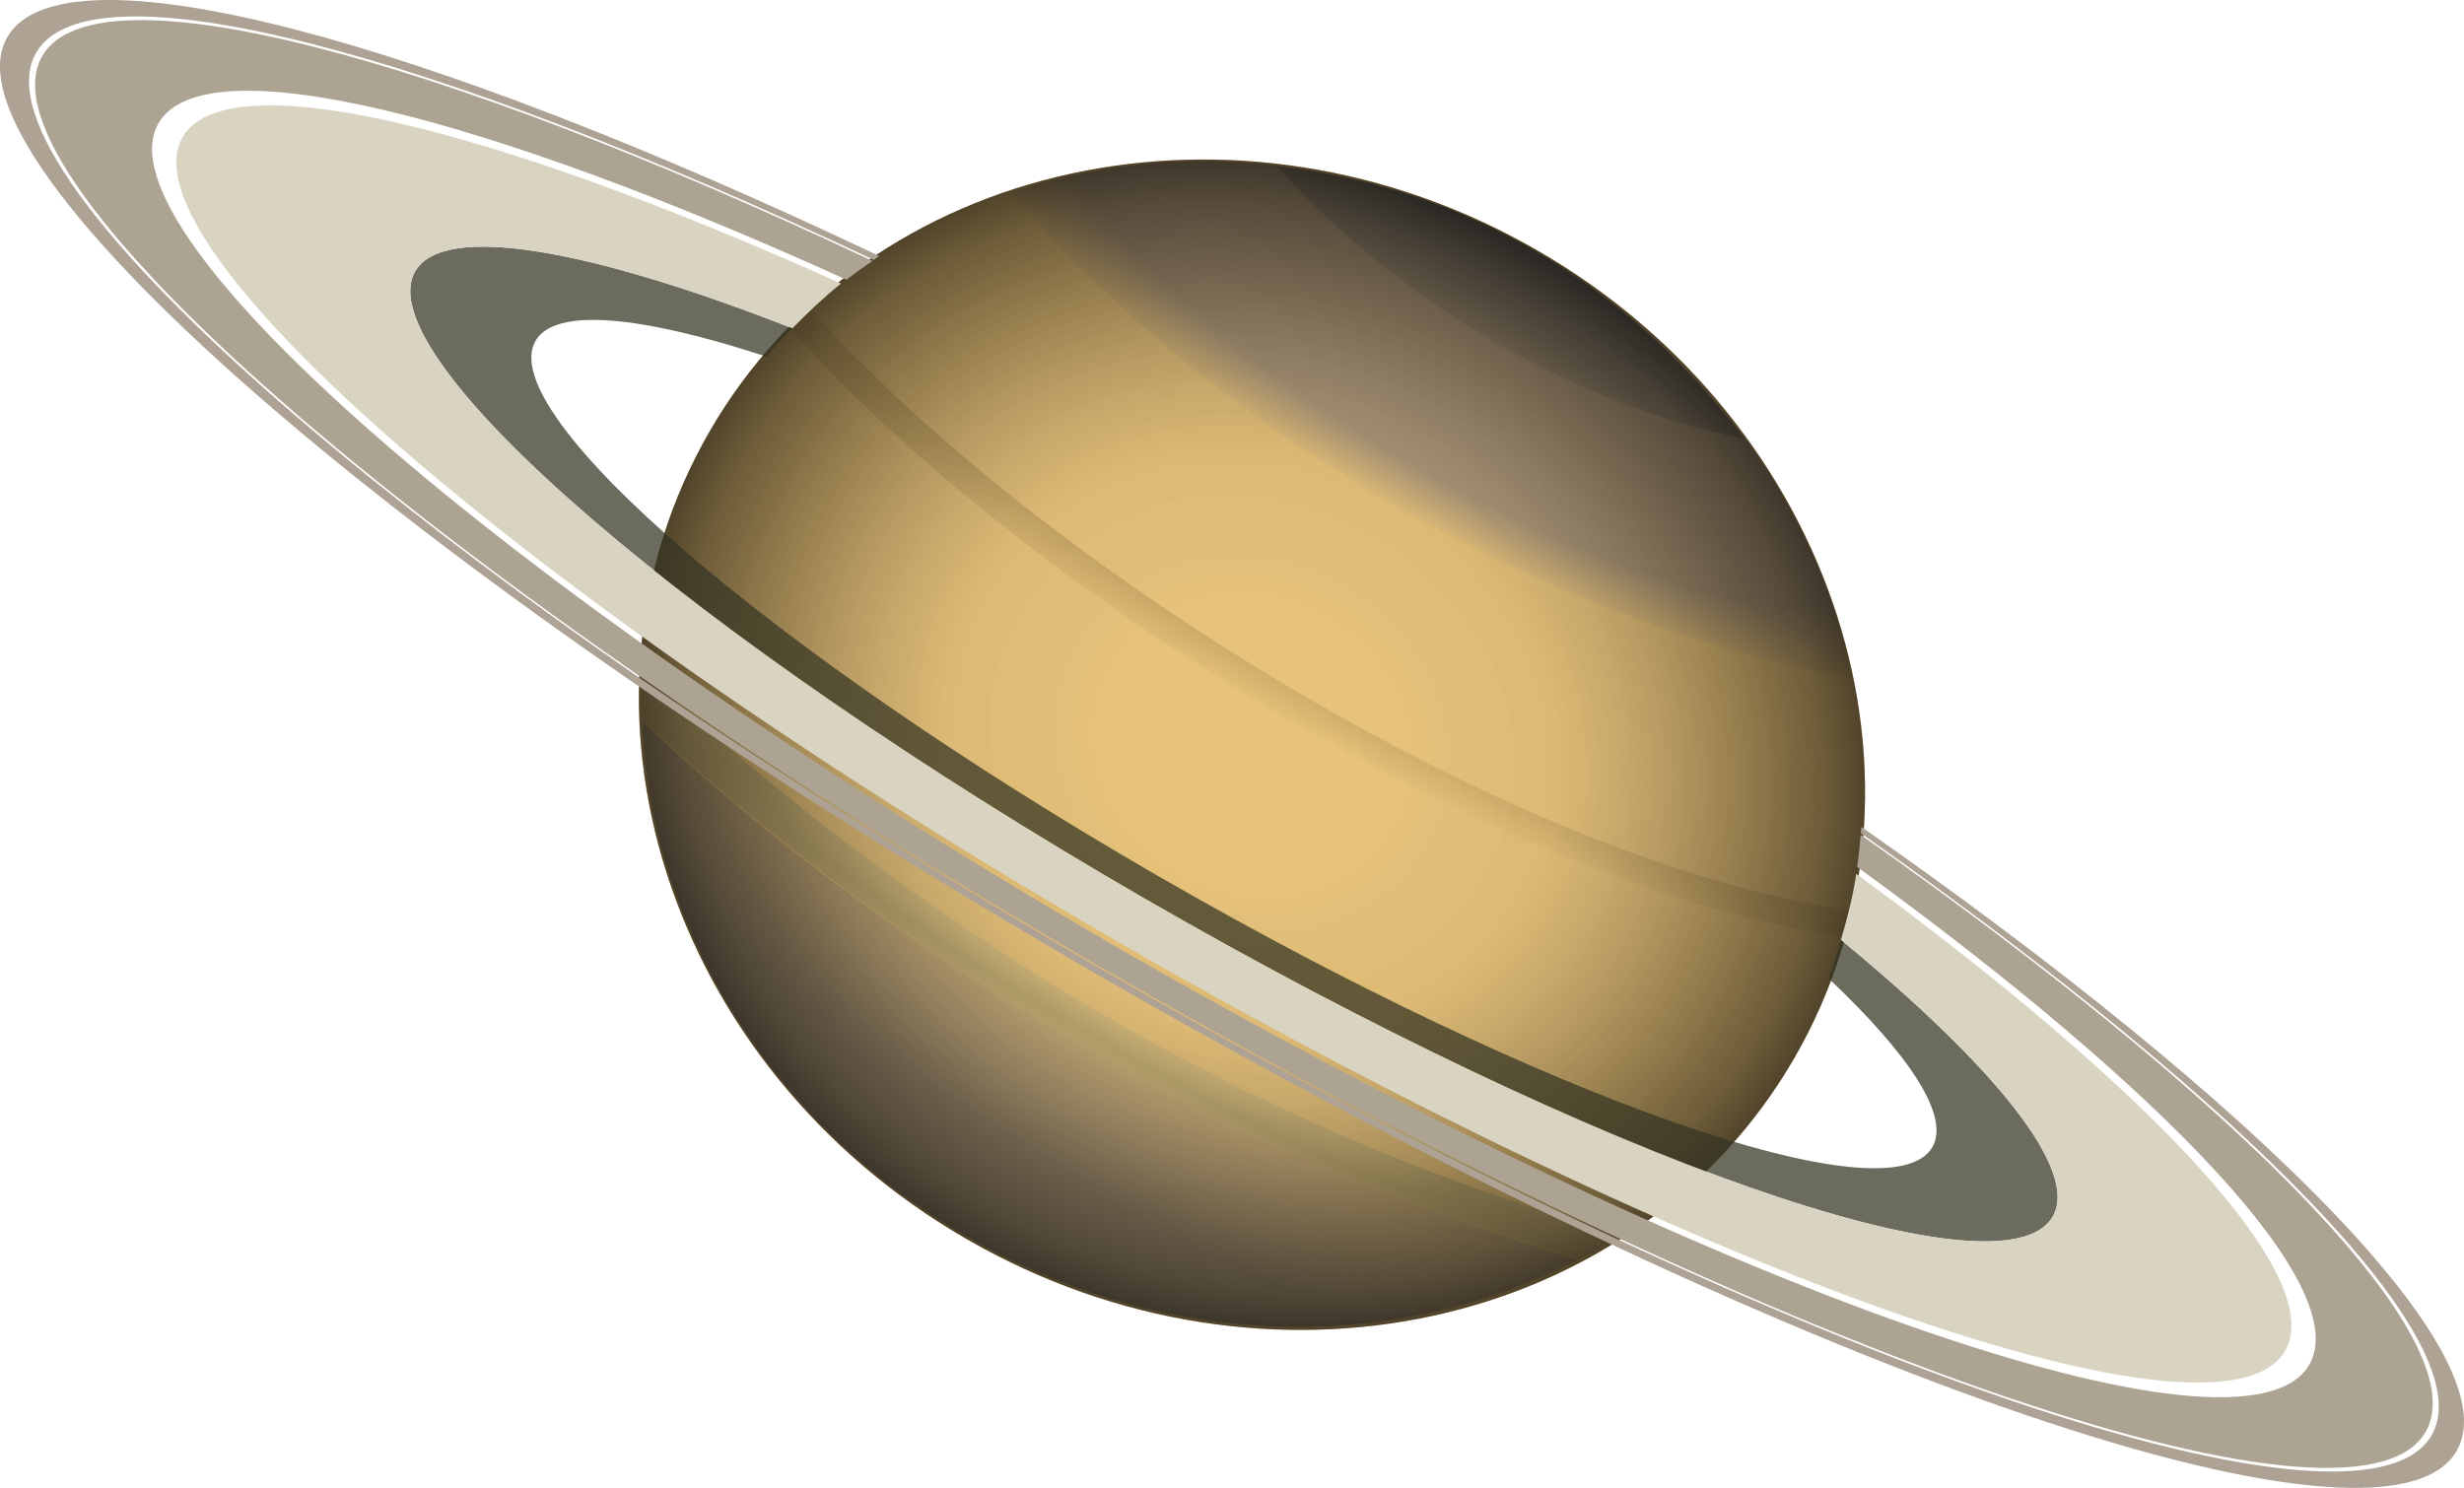
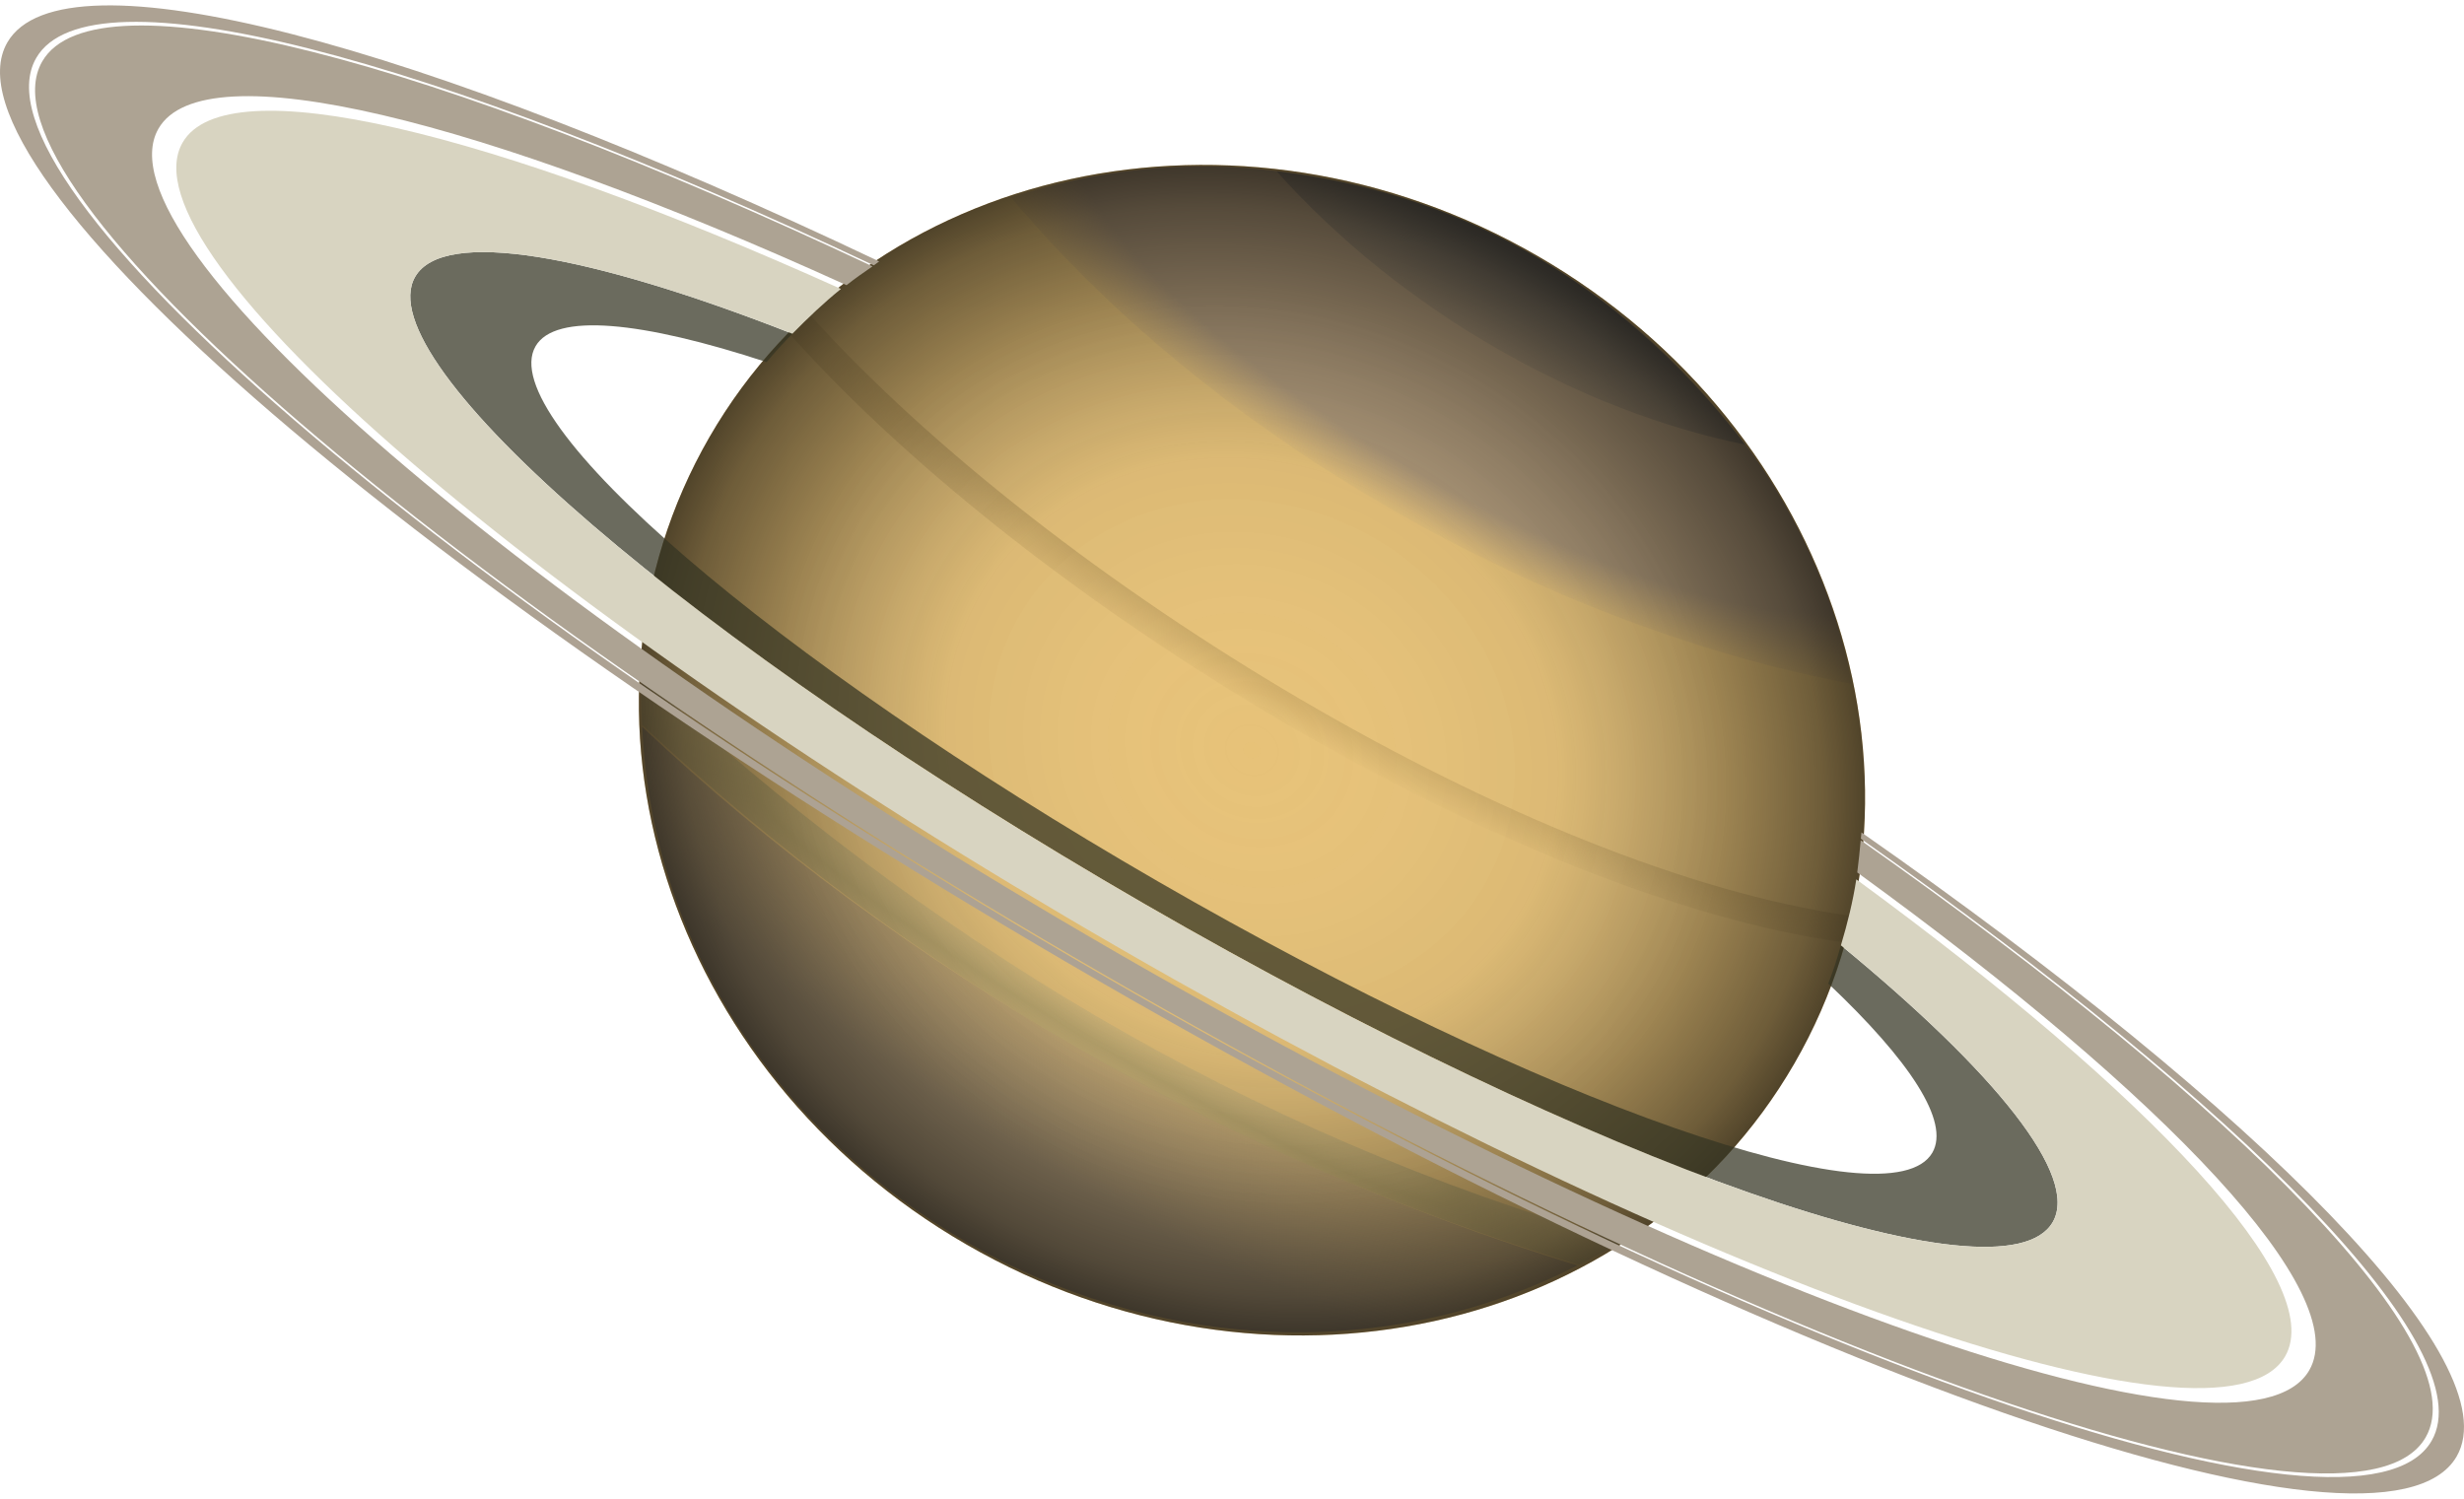
- <svg xmlns="http://www.w3.org/2000/svg" id="svg8145" viewBox="0 0 120 72.475" version="1.1" width="100%" height="100%">
+ <svg xmlns="http://www.w3.org/2000/svg" id="svg8145" viewBox="0 0 120 72.475" version="1.1" width="120" height="73">
  <defs id="defs8148">
    <radialGradient id="radialGradient22276" gradientUnits="userSpaceOnUse" cy="629.84" cx="1143" gradientTransform="scale(1.0677,0.93656)" r="184.27">
      <stop id="stop18198" style="stop-color:#ffffff;stop-opacity:0" offset="0" />
      <stop id="stop19932" style="stop-color:#3f3f3f;stop-opacity:.071" offset=".5" />
      <stop id="stop19926" style="stop-color:#000000;stop-opacity:.33" offset=".78" />
      <stop id="stop19928" style="stop-color:#000000;stop-opacity:.522" offset=".93" />
      <stop id="stop18200" style="stop-color:#000000;stop-opacity:.651" offset="1" />
    </radialGradient>
    <radialGradient id="radialGradient2089" gradientUnits="userSpaceOnUse" cy="193.36" cx="429.06" gradientTransform="matrix(1.3262,0.75667,-0.23767,0.41658,-86.795,-211.57)" r="115.33">
      <stop id="stop2091" style="stop-color:#b29b7a" offset="0" />
      <stop id="stop2825" style="stop-color:#b29b7a" offset=".75" />
      <stop id="stop2087" style="stop-color:#b29b7a;stop-opacity:0" offset="1" />
    </radialGradient>
    <radialGradient id="radialGradient2834" gradientUnits="userSpaceOnUse" cy="296.44" cx="389.15" gradientTransform="matrix(1.2618,0.69454,-0.095713,0.17388,-73.927,-49.291)" r="145.3">
      <stop id="stop2830" style="stop-color:#c4a361;stop-opacity:0" offset="0" />
      <stop id="stop2836" style="stop-color:#c4a361" offset=".5" />
      <stop id="stop2832" style="stop-color:#c4a361;stop-opacity:0" offset="1" />
    </radialGradient>
    <linearGradient id="linearGradient2849" y2="202.85" gradientUnits="userSpaceOnUse" y1="174.51" x2="434.04" x1="450.34">
      <stop id="stop2840" style="stop-color:#797265" offset="0" />
      <stop id="stop2842" style="stop-color:#797265;stop-opacity:0" offset="1" />
    </linearGradient>
    <radialGradient id="radialGradient2857" gradientUnits="userSpaceOnUse" cy="404.74" cx="334.72" gradientTransform="matrix(1.4233,0.83556,-0.10251,0.17462,-104.37,22.232)" r="134.42">
      <stop id="stop2853" style="stop-color:#ccb986;stop-opacity:0" offset="0" />
      <stop id="stop2859" style="stop-color:#c3ad70" offset=".5" />
      <stop id="stop2855" style="stop-color:#ccb986;stop-opacity:0" offset="1" />
    </radialGradient>
    <radialGradient id="radialGradient2867" gradientUnits="userSpaceOnUse" cy="342.66" cx="335.28" gradientTransform="matrix(1.3654,0.81258,-0.23374,0.39276,-33.913,-36.513)" r="128.34">
      <stop id="stop2863" style="stop-color:#ac9877;stop-opacity:0" offset="0" />
      <stop id="stop2865" style="stop-color:#ac9877" offset="1" />
    </radialGradient>
  </defs>
  <g id="g2870" transform="matrix(0.1774541,0,0,0.1774541,-4.697858,-18.0004)">
-     <path id="path2093" style="fill:#e7c278" d="m 1416.988,589.88 a 196.595,172.424 0 0 1 -196.595,172.424 196.595,172.424 0 0 1 -196.595,-172.424 196.595,172.424 0 0 1 196.595,-172.424 196.595,172.424 0 0 1 196.595,172.424 z" transform="matrix(0.75728,0.43721,-0.45431,0.78689,-286.12,-691.88)" />
-     <path id="path20317" style="fill:url(#radialGradient2867);fill-rule:evenodd" d="M 202.72,299.45 C 208.39,422.54 348.4,503.87 459.4,447.27 365.21,418.42 272.86,365.77 202.72,299.45 z" />
+     <ellipse id="path2093" style="fill:#e7c278" transform="matrix(0.75728,0.43721,-0.45431,0.78689,-286.12,-691.88)" cx="1220.393" cy="589.88" rx="196.595" ry="172.424" />
+     <path id="path20317" style="fill:url(#radialGradient2867);fill-rule:evenodd" d="M 202.72,299.45 C 208.39,422.54 348.4,503.87 459.4,447.27 365.21,418.42 272.86,365.77 202.72,299.45 Z" />
    <path id="rect9686" style="fill:url(#radialGradient2089)" d="m 377.88,147.06 c 63.94,9.47 100.84,40.68 125.78,72.64 14.47,17.98 27.19,45.1 30.96,67.94 -80.4,-14.99 -172.49,-64.27 -230.66,-133.48 22.8,-7.38 47.95,-10.63 73.92,-7.1 z" />
-     <path id="path11205" style="fill:url(#linearGradient2849);fill-rule:evenodd" d="M 376.8,146.93 C 411.72,185.96 460.55,212.9 505.45,222 468.62,174.43 423.93,152.51 376.8,146.93 z" />
+     <path id="path11205" style="fill:url(#linearGradient2849);fill-rule:evenodd" d="M 376.8,146.93 C 411.72,185.96 460.55,212.9 505.45,222 468.62,174.43 423.93,152.51 376.8,146.93 Z" />
    <path id="rect17282" style="fill:url(#radialGradient2857)" d="m 202.58,285.35 c 77.22,71.76 165.62,125.7 268.75,155.13 -3.57,2.57 -7.57,4.51 -11.61,6.62 -96.05,-28.96 -183.9,-79.62 -257.06,-148.23 -0.27,-5.58 -0.2,-8.54 -0.08,-13.52 z" />
    <path id="rect12729" style="fill:url(#radialGradient2834)" d="m 248.89,186.52 c 66.97,74.02 197.13,152.33 285.13,164.75 -0.59,2.45 -1.24,4.86 -1.89,7.28 -88.66,-12.24 -221.36,-91.46 -288.71,-166.69 1.81,-1.79 3.59,-3.59 5.47,-5.34 z" />
  </g>
  <g id="g1346" transform="matrix(0.1774541,0,0,0.1774541,-4.697858,-18.0004)">
-     <path id="path8162" style="fill:url(#radialGradient22276)" d="m 1416.988,589.88 a 196.595,172.424 0 0 1 -196.595,172.424 196.595,172.424 0 0 1 -196.595,-172.424 196.595,172.424 0 0 1 196.595,-172.424 196.595,172.424 0 0 1 196.595,172.424 z" transform="matrix(0.75728,0.43721,-0.45431,0.78689,-286.12,-691.88)" />
+     <ellipse id="path8162" style="fill:url(#radialGradient22276)" transform="matrix(0.75728,0.43721,-0.45431,0.78689,-286.12,-691.88)" cx="1220.393" cy="589.88" rx="196.595" ry="172.424" />
  </g>
  <g id="g16666" transform="matrix(0.1382207,0.07980109,-0.07980109,0.1382207,-64.21914,-144.7434)">
    <path id="path30933" style="fill:#ada293" d="m 1073.3,517.75 c -154.94,12.37 -263.8,41.37 -263.8,75.13 0,44.98 193.3,81.5 431.5,81.5 238.2,0 431.5,-36.52 431.5,-81.5 0,-32.92 -103.7,-61.24 -252.5,-74.1 0.3,0.57 0.5,1.18 0.8,1.75 143.2,12.75 242.7,40.19 242.7,72.06 0,44 -189.1,79.72 -422,79.72 -232.9,0 -422,-35.72 -422,-79.72 0,-32.64 104.18,-60.68 253,-73 0.3,-0.6 0.5,-1.24 0.8,-1.84 z" />
    <path id="path31697" style="fill:#ada393" d="m 1072.3,520.06 c -147.5,12.31 -250.68,40.13 -250.68,72.53 0,43.78 188.08,79.32 419.88,79.32 231.8,0 419.9,-35.54 419.9,-79.32 0,-31.63 -98.5,-58.89 -240.4,-71.62 1.4,2.98 2.7,5.97 4,9.03 116.5,12.21 195.4,35.66 195.4,62.59 0,39.51 -169.7,71.57 -378.9,71.57 -209.2,0 -378.91,-32.06 -378.91,-71.57 0,-27.7 83.66,-51.7 205.71,-63.59 1.2,-3.04 2.6,-6 4,-8.94 z" />
    <path id="path31705" style="fill:#343423;fill-opacity:0.73" d="m 1061.4,550.09 c -66,9.99 -108.37,25.3 -108.37,42.5 0,30.08 129.27,54.47 288.47,54.47 159.2,0 288.5,-24.39 288.5,-54.47 0,-16.28 -38.1,-30.85 -98.2,-40.84 1,3.96 1.9,7.96 2.5,12.03 33.3,7.93 53.3,17.92 53.3,28.81 0,25.66 -110.3,46.47 -246.1,46.47 -135.8,0 -246.06,-20.81 -246.06,-46.47 0,-11.95 24.16,-22.82 63.46,-31.06 0.7,-3.86 1.5,-7.68 2.5,-11.44 z" />
    <path id="path31701" style="fill:#d8d4c1" d="m 1067.4,530.84 c -116.74,11.78 -196.31,35.02 -196.31,61.75 0,38.62 165.91,69.97 370.41,69.97 204.5,0 370.4,-31.35 370.4,-69.97 0,-25.93 -75,-48.54 -186.1,-60.62 2.5,6.41 4.4,13.04 6,19.78 60.1,9.99 98.2,24.56 98.2,40.84 0,30.08 -129.3,54.47 -288.5,54.47 -159.2,0 -288.47,-24.39 -288.47,-54.47 0,-17.2 42.37,-32.51 108.37,-42.5 1.7,-6.57 3.6,-13.03 6,-19.25 z" />
  </g>
</svg>
